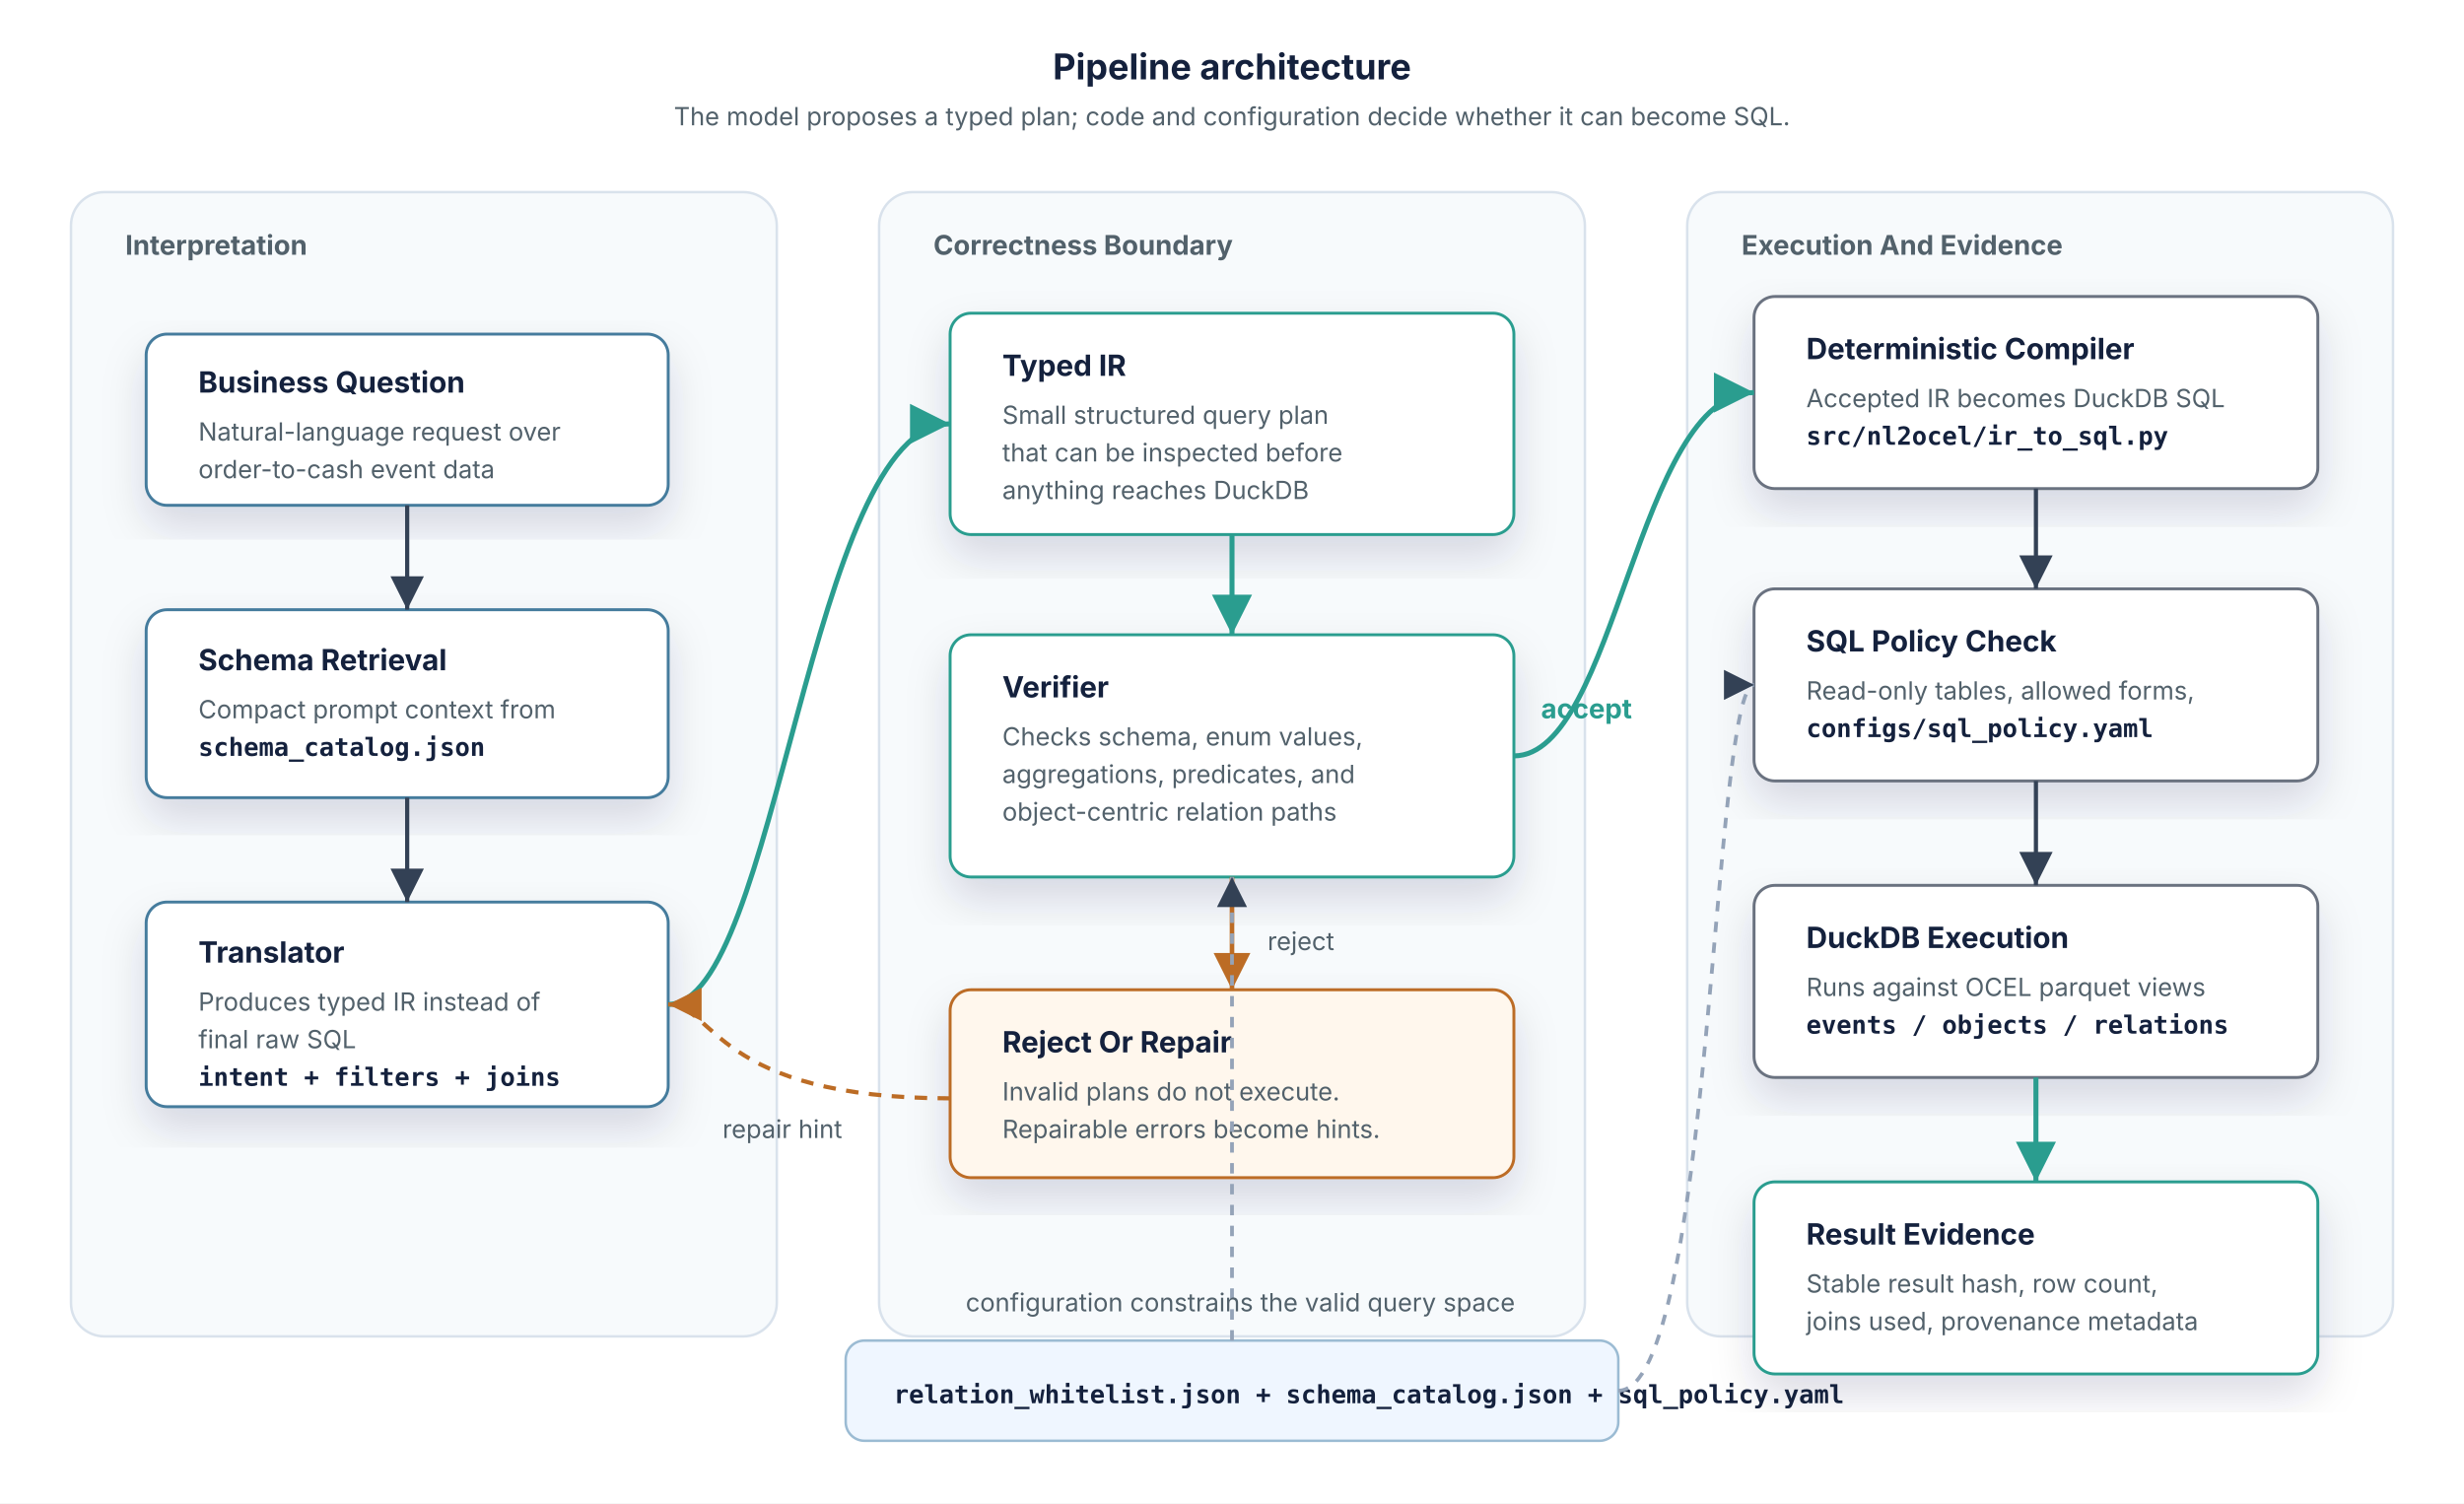
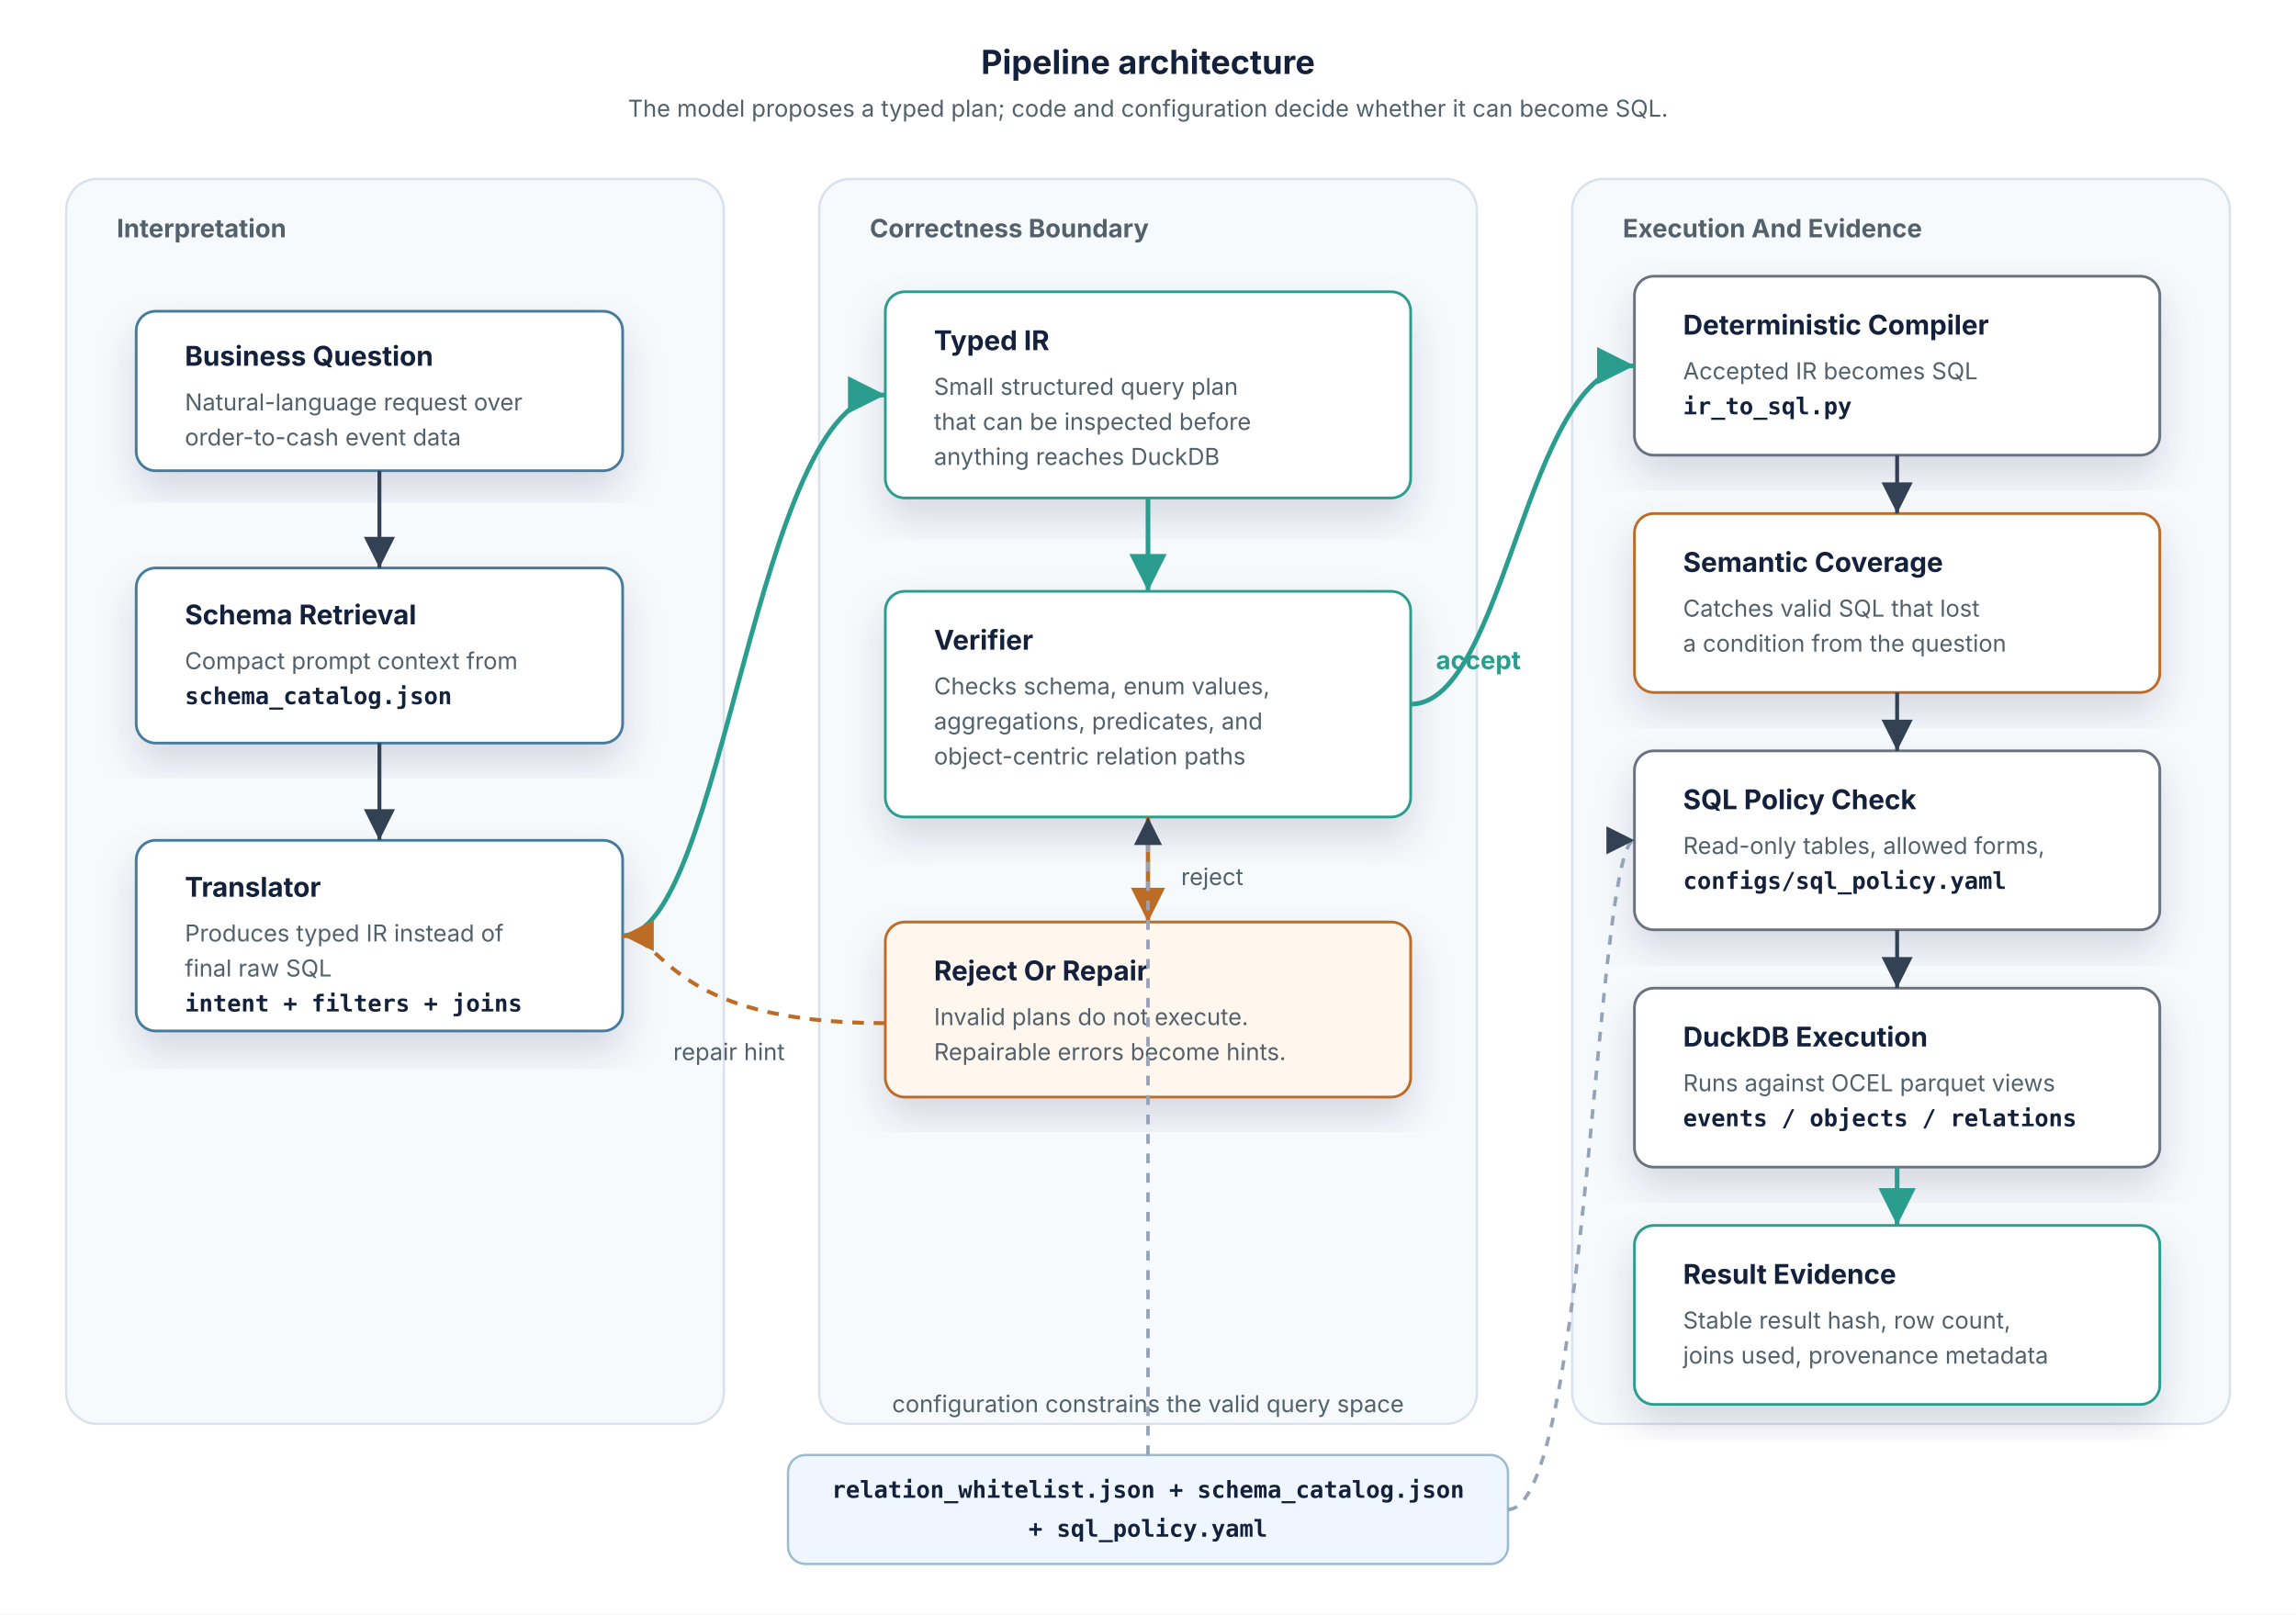
- <svg xmlns="http://www.w3.org/2000/svg" width="1180" height="720" viewBox="0 0 1180 720" role="img" aria-labelledby="title desc">
+ <svg xmlns="http://www.w3.org/2000/svg" width="1180" height="830" viewBox="0 0 1180 830" role="img" aria-labelledby="title desc">
  <defs>
    <marker id="arrow" markerWidth="12" markerHeight="12" refX="10" refY="6" orient="auto">
      <path d="M2,2 L10,6 L2,10 Z" fill="#334155" />
    </marker>
    <marker id="arrow-teal" markerWidth="12" markerHeight="12" refX="10" refY="6" orient="auto">
      <path d="M2,2 L10,6 L2,10 Z" fill="#2a9d8f" />
    </marker>
    <marker id="arrow-warm" markerWidth="12" markerHeight="12" refX="10" refY="6" orient="auto">
      <path d="M2,2 L10,6 L2,10 Z" fill="#bc6c25" />
    </marker>
    <filter id="shadow" x="-20%" y="-20%" width="140%" height="140%">
      <feDropShadow dx="0" dy="10" stdDeviation="10" flood-color="#14213d" flood-opacity="0.14" />
    </filter>
    <style>
      .bg { fill: #ffffff; }
      .lane { fill: #f7fafc; stroke: #d9e2ec; stroke-width: 1.2; }
      .lane-title { fill: #52616b; font: 700 13px Inter, Segoe UI, Arial, sans-serif; letter-spacing: 0; text-transform: uppercase; }
      .box { fill: #ffffff; stroke: #c8d7df; stroke-width: 1.4; filter: url(#shadow); }
      .box-blue { stroke: #457b9d; }
      .box-teal { stroke: #2a9d8f; }
      .box-warm { stroke: #bc6c25; }
      .box-gray { stroke: #6b7280; }
      .reject { fill: #fff7ed; stroke: #bc6c25; stroke-width: 1.4; filter: url(#shadow); }
      .artifact { fill: #eff6ff; stroke: #9bbbd3; stroke-width: 1.2; }
      .title { fill: #14213d; font: 700 17px Inter, Segoe UI, Arial, sans-serif; }
      .small-title { fill: #14213d; font: 700 14px Inter, Segoe UI, Arial, sans-serif; }
      .text { fill: #52616b; font: 400 12px Inter, Segoe UI, Arial, sans-serif; }
      .code { fill: #14213d; font: 600 12px Consolas, Menlo, monospace; }
      .metric { fill: #2a9d8f; font: 700 13px Inter, Segoe UI, Arial, sans-serif; }
      .line { fill: none; stroke: #334155; stroke-width: 2; marker-end: url(#arrow); }
      .line-soft { fill: none; stroke: #94a3b8; stroke-width: 1.8; stroke-dasharray: 5 5; marker-end: url(#arrow); }
      .line-teal { fill: none; stroke: #2a9d8f; stroke-width: 2.4; marker-end: url(#arrow-teal); }
      .line-warm { fill: none; stroke: #bc6c25; stroke-width: 2.2; marker-end: url(#arrow-warm); }
      .loop { fill: none; stroke: #bc6c25; stroke-width: 2; stroke-dasharray: 6 5; marker-end: url(#arrow-warm); }
    </style>
  </defs>
-   <rect class="bg" width="1180" height="720" />
+   <rect class="bg" width="1180" height="830" />
  <text x="590" y="38" text-anchor="middle" class="title">Pipeline architecture</text>
  <text x="590" y="60" text-anchor="middle" class="text">The model proposes a typed plan; code and configuration decide whether it can become SQL.</text>
-   <rect x="34" y="92" width="338" height="548" rx="16" class="lane" />
-   <rect x="421" y="92" width="338" height="548" rx="16" class="lane" />
-   <rect x="808" y="92" width="338" height="548" rx="16" class="lane" />
+   <rect x="34" y="92" width="338" height="640" rx="16" class="lane" />
+   <rect x="421" y="92" width="338" height="640" rx="16" class="lane" />
+   <rect x="808" y="92" width="338" height="640" rx="16" class="lane" />
  <text x="60" y="122" class="lane-title">Interpretation</text>
  <text x="447" y="122" class="lane-title">Correctness Boundary</text>
  <text x="834" y="122" class="lane-title">Execution And Evidence</text>
  <rect x="70" y="160" width="250" height="82" rx="10" class="box box-blue" />
  <text x="95" y="188" class="small-title">Business Question</text>
  <text x="95" y="211" class="text">Natural-language request over</text>
  <text x="95" y="229" class="text">order-to-cash event data</text>
  <rect x="70" y="292" width="250" height="90" rx="10" class="box box-blue" />
  <text x="95" y="321" class="small-title">Schema Retrieval</text>
  <text x="95" y="344" class="text">Compact prompt context from</text>
  <text x="95" y="362" class="code">schema_catalog.json</text>
  <rect x="70" y="432" width="250" height="98" rx="10" class="box box-blue" />
  <text x="95" y="461" class="small-title">Translator</text>
  <text x="95" y="484" class="text">Produces typed IR instead of</text>
  <text x="95" y="502" class="text">final raw SQL</text>
  <text x="95" y="520" class="code">intent + filters + joins</text>
  <rect x="455" y="150" width="270" height="106" rx="10" class="box box-teal" />
  <text x="480" y="180" class="small-title">Typed IR</text>
  <text x="480" y="203" class="text">Small structured query plan</text>
  <text x="480" y="221" class="text">that can be inspected before</text>
  <text x="480" y="239" class="text">anything reaches DuckDB</text>
  <rect x="455" y="304" width="270" height="116" rx="10" class="box box-teal" />
  <text x="480" y="334" class="small-title">Verifier</text>
  <text x="480" y="357" class="text">Checks schema, enum values,</text>
  <text x="480" y="375" class="text">aggregations, predicates, and</text>
  <text x="480" y="393" class="text">object-centric relation paths</text>
  <rect x="455" y="474" width="270" height="90" rx="10" class="reject" />
  <text x="480" y="504" class="small-title">Reject Or Repair</text>
  <text x="480" y="527" class="text">Invalid plans do not execute.</text>
  <text x="480" y="545" class="text">Repairable errors become hints.</text>
  <rect x="840" y="142" width="270" height="92" rx="10" class="box box-gray" />
  <text x="865" y="172" class="small-title">Deterministic Compiler</text>
-   <text x="865" y="195" class="text">Accepted IR becomes DuckDB SQL</text>
-   <text x="865" y="213" class="code">src/nl2ocel/ir_to_sql.py</text>
-   <rect x="840" y="282" width="270" height="92" rx="10" class="box box-gray" />
-   <text x="865" y="312" class="small-title">SQL Policy Check</text>
-   <text x="865" y="335" class="text">Read-only tables, allowed forms,</text>
-   <text x="865" y="353" class="code">configs/sql_policy.yaml</text>
-   <rect x="840" y="424" width="270" height="92" rx="10" class="box box-gray" />
-   <text x="865" y="454" class="small-title">DuckDB Execution</text>
-   <text x="865" y="477" class="text">Runs against OCEL parquet views</text>
-   <text x="865" y="495" class="code">events / objects / relations</text>
-   <rect x="840" y="566" width="270" height="92" rx="10" class="box box-teal" />
-   <text x="865" y="596" class="small-title">Result Evidence</text>
-   <text x="865" y="619" class="text">Stable result hash, row count,</text>
-   <text x="865" y="637" class="text">joins used, provenance metadata</text>
-   <rect x="405" y="642" width="370" height="48" rx="9" class="artifact" />
-   <text x="428" y="672" class="code">relation_whitelist.json + schema_catalog.json + sql_policy.yaml</text>
+   <text x="865" y="195" class="text">Accepted IR becomes SQL</text>
+   <text x="865" y="213" class="code">ir_to_sql.py</text>
+   <rect x="840" y="264" width="270" height="92" rx="10" class="box box-warm" />
+   <text x="865" y="294" class="small-title">Semantic Coverage</text>
+   <text x="865" y="317" class="text">Catches valid SQL that lost</text>
+   <text x="865" y="335" class="text">a condition from the question</text>
+   <rect x="840" y="386" width="270" height="92" rx="10" class="box box-gray" />
+   <text x="865" y="416" class="small-title">SQL Policy Check</text>
+   <text x="865" y="439" class="text">Read-only tables, allowed forms,</text>
+   <text x="865" y="457" class="code">configs/sql_policy.yaml</text>
+   <rect x="840" y="508" width="270" height="92" rx="10" class="box box-gray" />
+   <text x="865" y="538" class="small-title">DuckDB Execution</text>
+   <text x="865" y="561" class="text">Runs against OCEL parquet views</text>
+   <text x="865" y="579" class="code">events / objects / relations</text>
+   <rect x="840" y="630" width="270" height="92" rx="10" class="box box-teal" />
+   <text x="865" y="660" class="small-title">Result Evidence</text>
+   <text x="865" y="683" class="text">Stable result hash, row count,</text>
+   <text x="865" y="701" class="text">joins used, provenance metadata</text>
+   <rect x="405" y="748" width="370" height="56" rx="9" class="artifact" />
+   <text x="590" y="770" text-anchor="middle" class="code">relation_whitelist.json + schema_catalog.json</text>
+   <text x="590" y="790" text-anchor="middle" class="code">+ sql_policy.yaml</text>
  <path class="line" d="M195 242 L195 292" />
  <path class="line" d="M195 382 L195 432" />
  <path class="line-teal" d="M320 481 C372 481, 388 203, 455 203" />
  <path class="line-teal" d="M590 256 L590 304" />
  <path class="line-teal" d="M725 362 C774 362, 784 188, 840 188" />
-   <path class="line" d="M975 234 L975 282" />
-   <path class="line" d="M975 374 L975 424" />
-   <path class="line-teal" d="M975 516 L975 566" />
+   <path class="line" d="M975 234 L975 264" />
+   <path class="line" d="M975 356 L975 386" />
+   <path class="line" d="M975 478 L975 508" />
+   <path class="line-teal" d="M975 600 L975 630" />
  <path class="line-warm" d="M590 420 L590 474" />
  <path class="loop" d="M455 526 C342 526, 342 481, 320 481" />
-   <path class="line-soft" d="M590 642 L590 420" />
-   <path class="line-soft" d="M775 666 C820 666, 820 328, 840 328" />
+   <path class="line-soft" d="M590 748 L590 420" />
+   <path class="line-soft" d="M775 776 C816 776, 820 432, 840 432" />
  <text x="738" y="344" class="metric">accept</text>
  <text x="607" y="455" class="text">reject</text>
  <text x="346" y="545" class="text">repair hint</text>
-   <text x="594" y="628" text-anchor="middle" class="text">configuration constrains the valid query space</text>
+   <text x="590" y="726" text-anchor="middle" class="text">configuration constrains the valid query space</text>
</svg>
